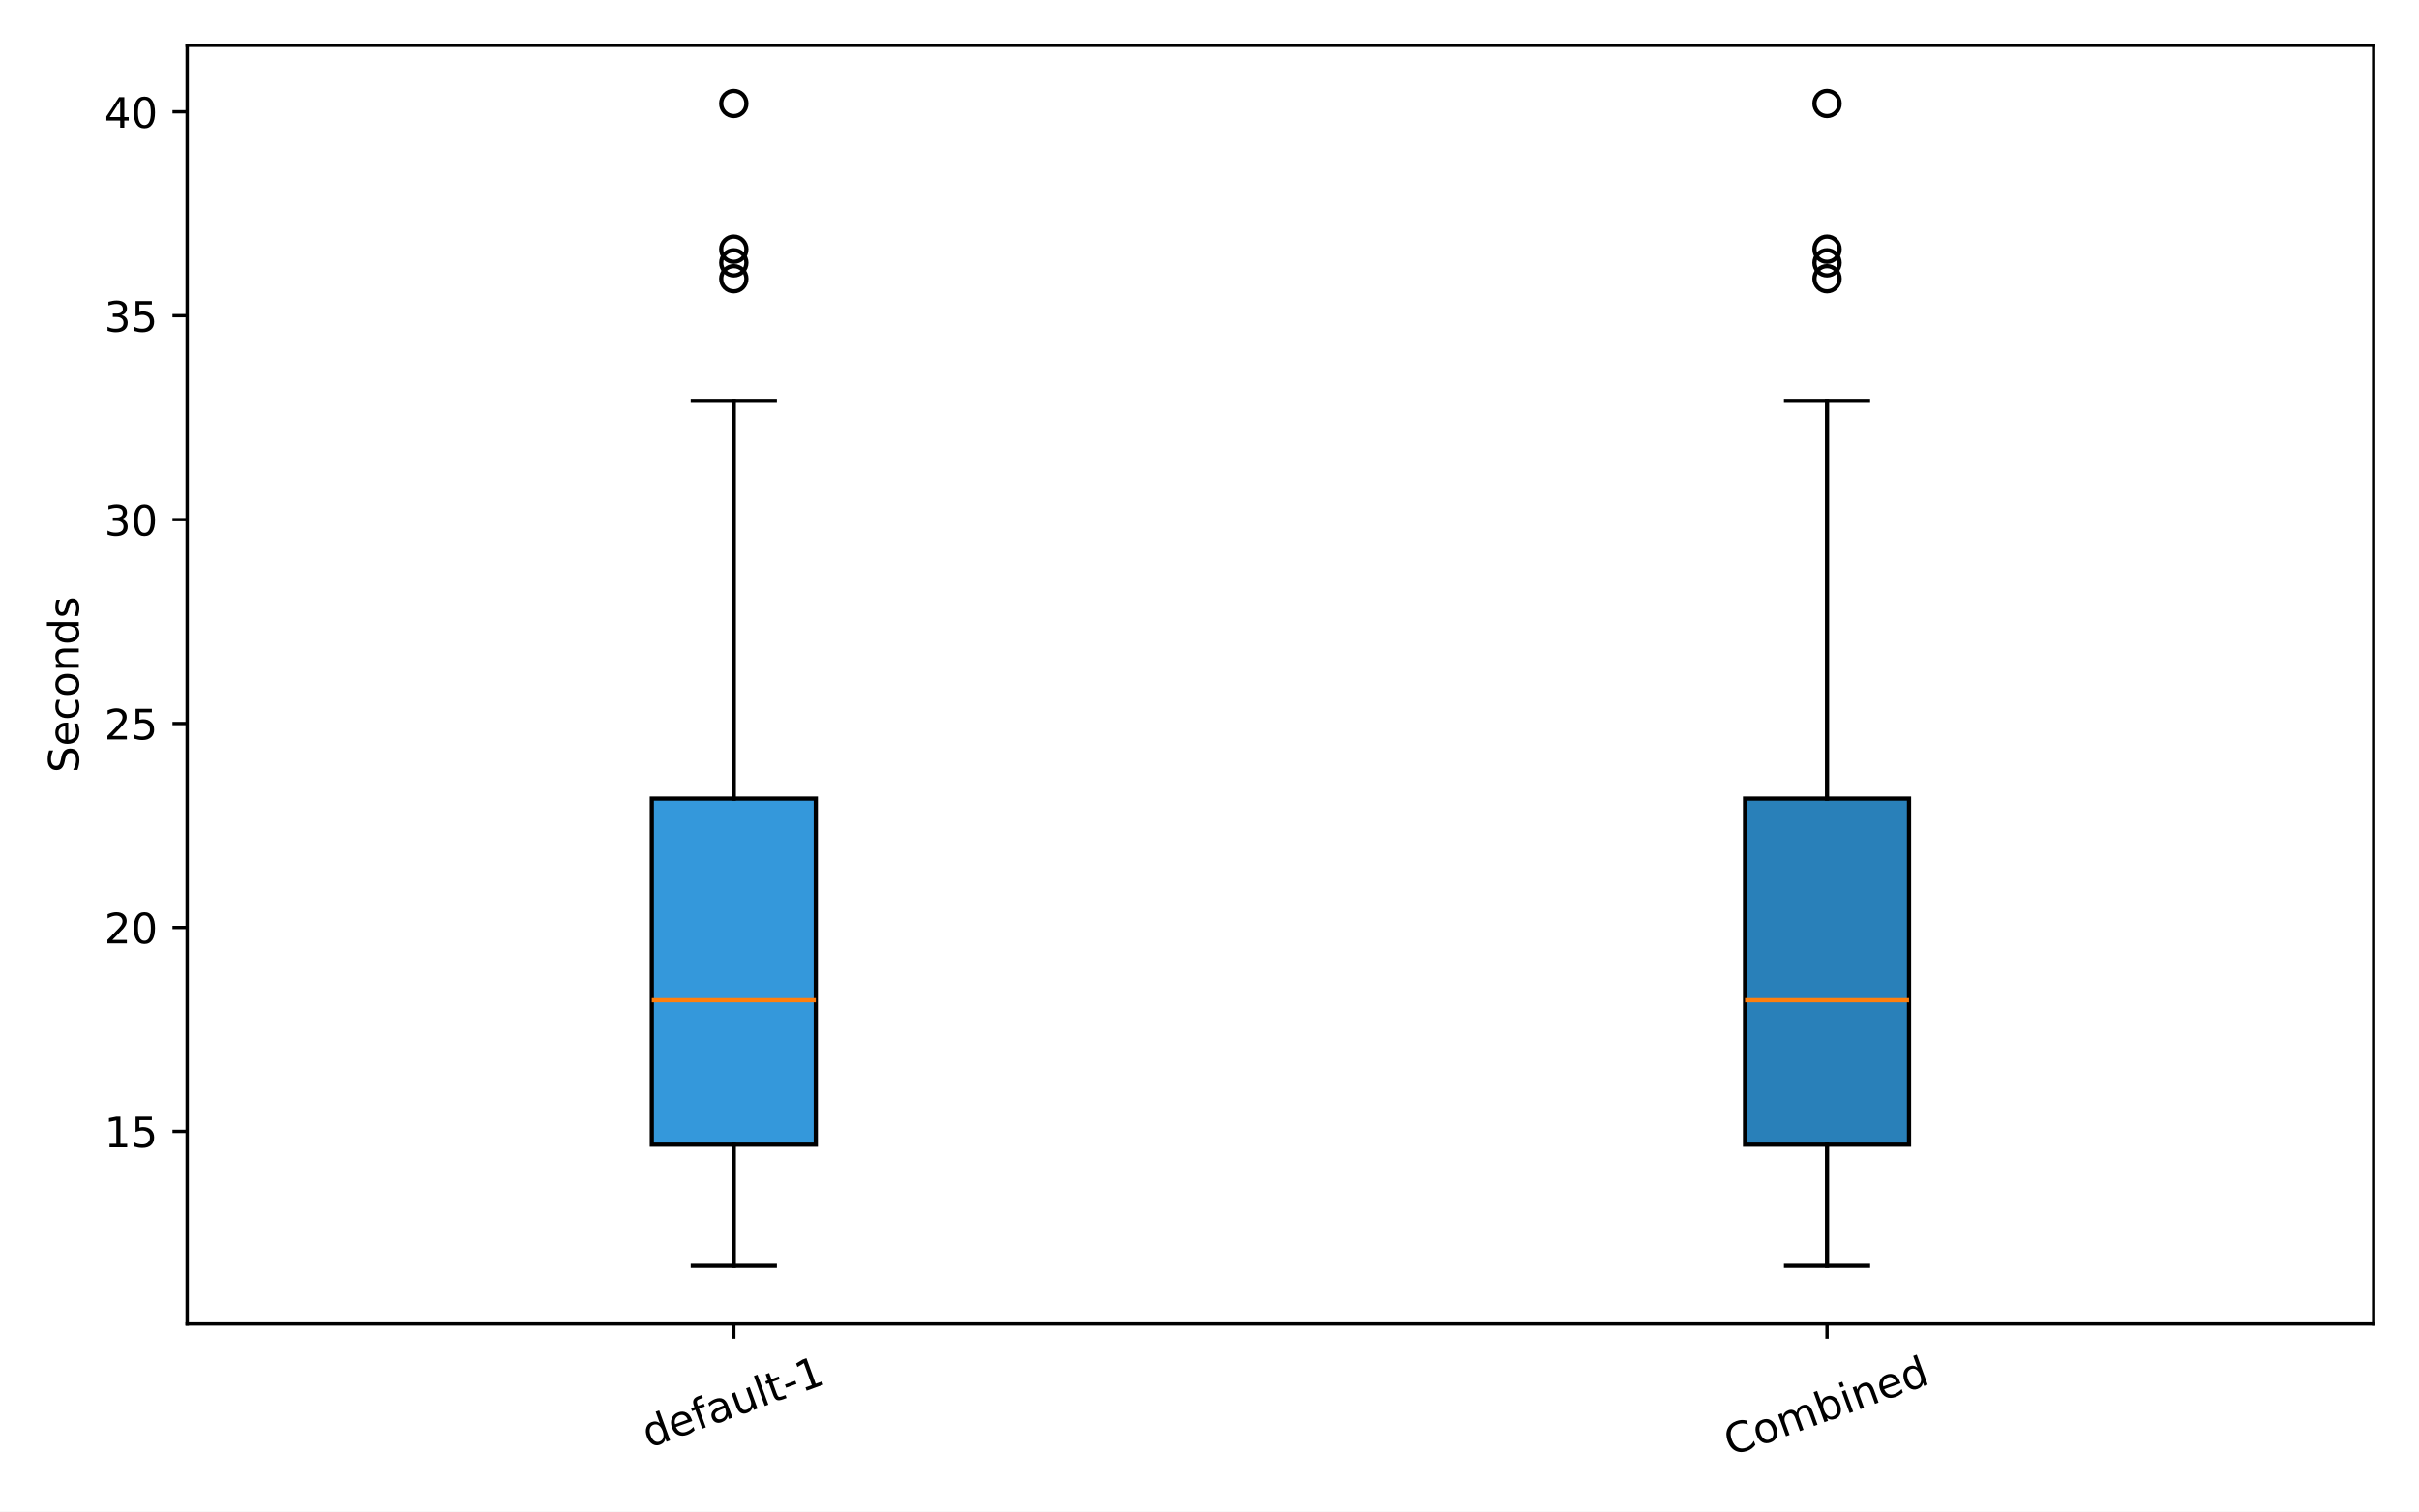
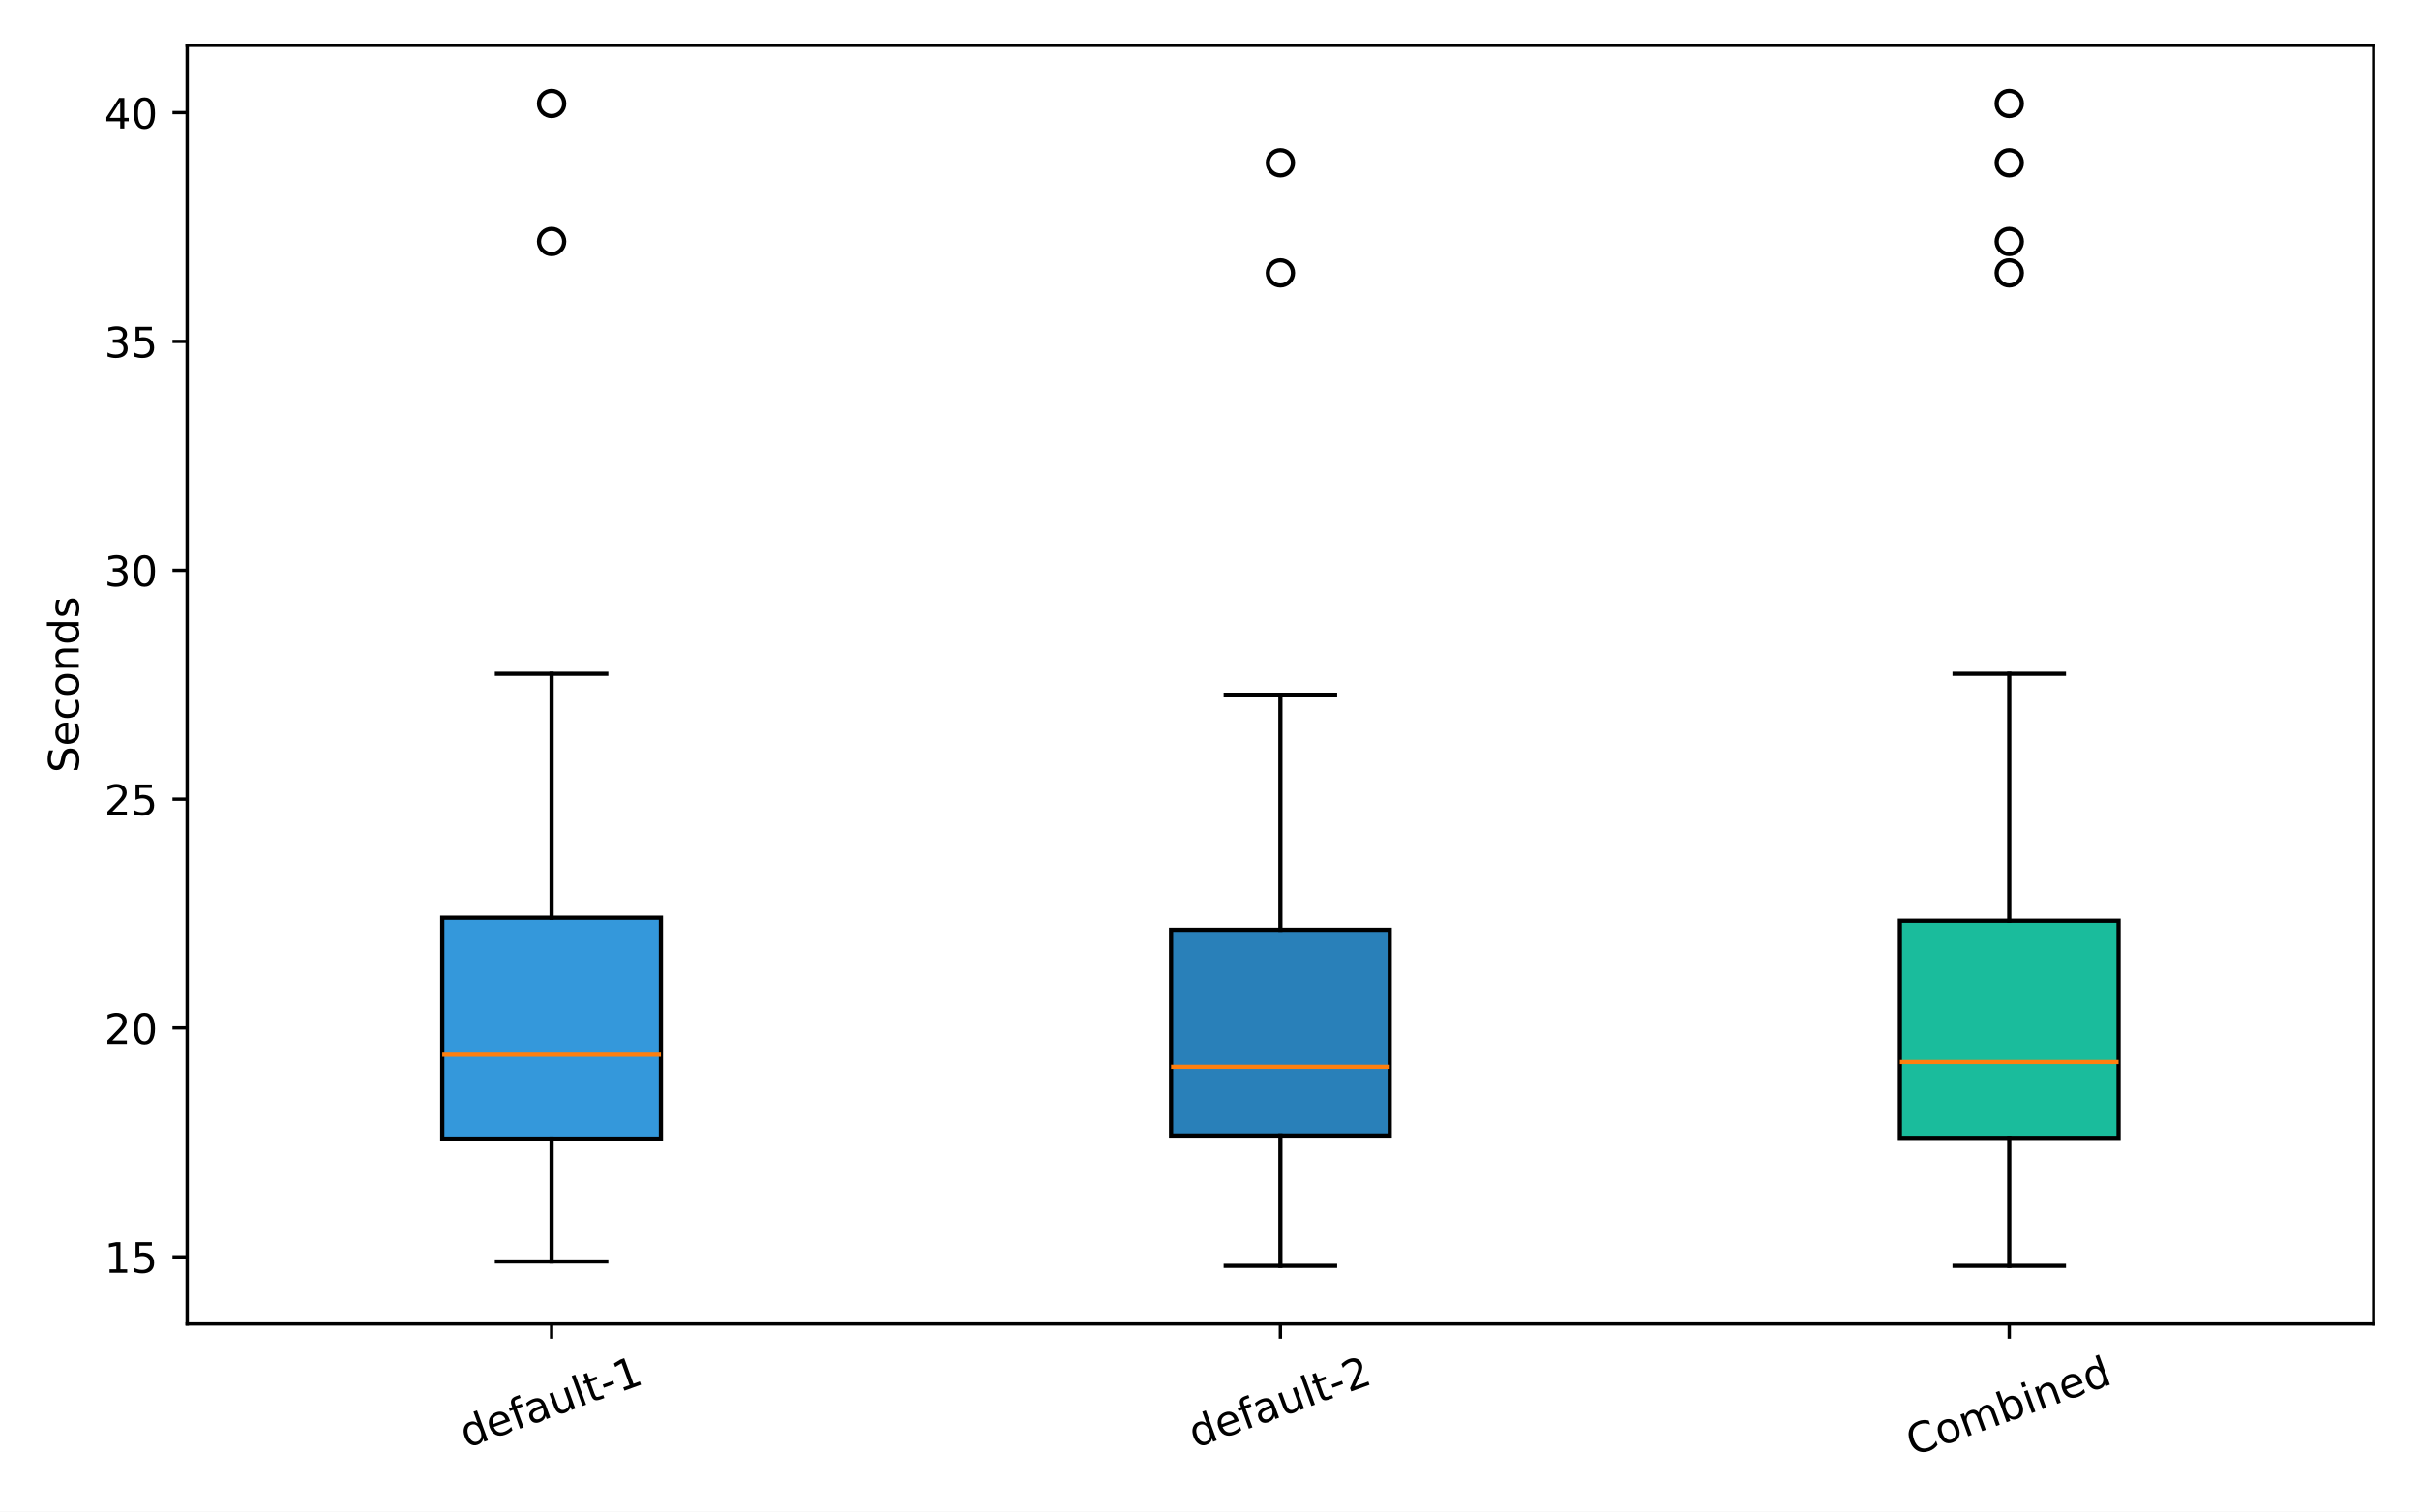
<svg xmlns="http://www.w3.org/2000/svg" xmlns:xlink="http://www.w3.org/1999/xlink" width="576pt" height="360pt" viewBox="0 0 576 360" version="1.1">
  <defs>
    <style type="text/css">*{stroke-linejoin: round; stroke-linecap: butt}</style>
  </defs>
  <g id="figure_1">
    <g id="patch_1">
      <path d="M 0 360  L 576 360  L 576 0  L 0 0  z " style="fill: #ffffff" />
    </g>
    <g id="axes_1">
      <g id="patch_2">
        <path d="M 44.57 315.336  L 565.2 315.336  L 565.2 10.8  L 44.57 10.8  z " style="fill: #ffffff" />
      </g>
      <g id="matplotlib.axis_1">
        <g id="xtick_1">
          <g id="line2d_1">
            <defs>
-               <path id="m62fecae7a1" d="M 0 0  L 0 3.5  " style="stroke: #000000; stroke-width: 0.8" />
+               <path id="m84b1453016" d="M 0 0  L 0 3.5  " style="stroke: #000000; stroke-width: 0.8" />
            </defs>
            <g>
-               <use xlink:href="#m62fecae7a1" x="174.727" y="315.336" style="stroke: #000000; stroke-width: 0.8" />
+               <use xlink:href="#m84b1453016" x="131.342" y="315.336" style="stroke: #000000; stroke-width: 0.8" />
            </g>
          </g>
          <g id="text_1">
-             <g transform="translate(154.4548 344.9207) rotate(-20) scale(0.1 -0.1)">
+             <g transform="translate(111.0689 344.9207) rotate(-20) scale(0.1 -0.1)">
              <defs>
                <path id="DejaVuSans-64" d="M 2906 2969  L 2906 4863  L 3481 4863  L 3481 0  L 2906 0  L 2906 525  Q 2725 213 2448 61  Q 2172 -91 1784 -91  Q 1150 -91 751 415  Q 353 922 353 1747  Q 353 2572 751 3078  Q 1150 3584 1784 3584  Q 2172 3584 2448 3432  Q 2725 3281 2906 2969  z M 947 1747  Q 947 1113 1208 752  Q 1469 391 1925 391  Q 2381 391 2643 752  Q 2906 1113 2906 1747  Q 2906 2381 2643 2742  Q 2381 3103 1925 3103  Q 1469 3103 1208 2742  Q 947 2381 947 1747  z " transform="scale(0.015625)" />
                <path id="DejaVuSans-65" d="M 3597 1894  L 3597 1613  L 953 1613  Q 991 1019 1311 708  Q 1631 397 2203 397  Q 2534 397 2845 478  Q 3156 559 3463 722  L 3463 178  Q 3153 47 2828 -22  Q 2503 -91 2169 -91  Q 1331 -91 842 396  Q 353 884 353 1716  Q 353 2575 817 3079  Q 1281 3584 2069 3584  Q 2775 3584 3186 3129  Q 3597 2675 3597 1894  z M 3022 2063  Q 3016 2534 2758 2815  Q 2500 3097 2075 3097  Q 1594 3097 1305 2825  Q 1016 2553 972 2059  L 3022 2063  z " transform="scale(0.015625)" />
                <path id="DejaVuSans-66" d="M 2375 4863  L 2375 4384  L 1825 4384  Q 1516 4384 1395 4259  Q 1275 4134 1275 3809  L 1275 3500  L 2222 3500  L 2222 3053  L 1275 3053  L 1275 0  L 697 0  L 697 3053  L 147 3053  L 147 3500  L 697 3500  L 697 3744  Q 697 4328 969 4595  Q 1241 4863 1831 4863  L 2375 4863  z " transform="scale(0.015625)" />
                <path id="DejaVuSans-61" d="M 2194 1759  Q 1497 1759 1228 1600  Q 959 1441 959 1056  Q 959 750 1161 570  Q 1363 391 1709 391  Q 2188 391 2477 730  Q 2766 1069 2766 1631  L 2766 1759  L 2194 1759  z M 3341 1997  L 3341 0  L 2766 0  L 2766 531  Q 2569 213 2275 61  Q 1981 -91 1556 -91  Q 1019 -91 701 211  Q 384 513 384 1019  Q 384 1609 779 1909  Q 1175 2209 1959 2209  L 2766 2209  L 2766 2266  Q 2766 2663 2505 2880  Q 2244 3097 1772 3097  Q 1472 3097 1187 3025  Q 903 2953 641 2809  L 641 3341  Q 956 3463 1253 3523  Q 1550 3584 1831 3584  Q 2591 3584 2966 3190  Q 3341 2797 3341 1997  z " transform="scale(0.015625)" />
                <path id="DejaVuSans-75" d="M 544 1381  L 544 3500  L 1119 3500  L 1119 1403  Q 1119 906 1312 657  Q 1506 409 1894 409  Q 2359 409 2629 706  Q 2900 1003 2900 1516  L 2900 3500  L 3475 3500  L 3475 0  L 2900 0  L 2900 538  Q 2691 219 2414 64  Q 2138 -91 1772 -91  Q 1169 -91 856 284  Q 544 659 544 1381  z M 1991 3584  L 1991 3584  z " transform="scale(0.015625)" />
                <path id="DejaVuSans-6c" d="M 603 4863  L 1178 4863  L 1178 0  L 603 0  L 603 4863  z " transform="scale(0.015625)" />
                <path id="DejaVuSans-74" d="M 1172 4494  L 1172 3500  L 2356 3500  L 2356 3053  L 1172 3053  L 1172 1153  Q 1172 725 1289 603  Q 1406 481 1766 481  L 2356 481  L 2356 0  L 1766 0  Q 1100 0 847 248  Q 594 497 594 1153  L 594 3053  L 172 3053  L 172 3500  L 594 3500  L 594 4494  L 1172 4494  z " transform="scale(0.015625)" />
                <path id="DejaVuSans-2d" d="M 313 2009  L 1997 2009  L 1997 1497  L 313 1497  L 313 2009  z " transform="scale(0.015625)" />
                <path id="DejaVuSans-31" d="M 794 531  L 1825 531  L 1825 4091  L 703 3866  L 703 4441  L 1819 4666  L 2450 4666  L 2450 531  L 3481 531  L 3481 0  L 794 0  L 794 531  z " transform="scale(0.015625)" />
              </defs>
              <use xlink:href="#DejaVuSans-64" />
              <use xlink:href="#DejaVuSans-65" x="63.477" />
              <use xlink:href="#DejaVuSans-66" x="125" />
              <use xlink:href="#DejaVuSans-61" x="160.205" />
              <use xlink:href="#DejaVuSans-75" x="221.484" />
              <use xlink:href="#DejaVuSans-6c" x="284.863" />
              <use xlink:href="#DejaVuSans-74" x="312.646" />
              <use xlink:href="#DejaVuSans-2d" x="351.855" />
              <use xlink:href="#DejaVuSans-31" x="387.939" />
            </g>
          </g>
        </g>
        <g id="xtick_2">
          <g id="line2d_2">
            <g>
-               <use xlink:href="#m62fecae7a1" x="435.043" y="315.336" style="stroke: #000000; stroke-width: 0.8" />
+               <use xlink:href="#m84b1453016" x="304.885" y="315.336" style="stroke: #000000; stroke-width: 0.8" />
            </g>
          </g>
          <g id="text_2">
-             <g transform="translate(412.1144 346.8537) rotate(-20) scale(0.1 -0.1)">
+             <g transform="translate(284.6123 344.9207) rotate(-20) scale(0.1 -0.1)">
+               <defs>
+                 <path id="DejaVuSans-32" d="M 1228 531  L 3431 531  L 3431 0  L 469 0  L 469 531  Q 828 903 1448 1529  Q 2069 2156 2228 2338  Q 2531 2678 2651 2914  Q 2772 3150 2772 3378  Q 2772 3750 2511 3984  Q 2250 4219 1831 4219  Q 1534 4219 1204 4116  Q 875 4013 500 3803  L 500 4441  Q 881 4594 1212 4672  Q 1544 4750 1819 4750  Q 2544 4750 2975 4387  Q 3406 4025 3406 3419  Q 3406 3131 3298 2873  Q 3191 2616 2906 2266  Q 2828 2175 2409 1742  Q 1991 1309 1228 531  z " transform="scale(0.015625)" />
+               </defs>
+               <use xlink:href="#DejaVuSans-64" />
+               <use xlink:href="#DejaVuSans-65" x="63.477" />
+               <use xlink:href="#DejaVuSans-66" x="125" />
+               <use xlink:href="#DejaVuSans-61" x="160.205" />
+               <use xlink:href="#DejaVuSans-75" x="221.484" />
+               <use xlink:href="#DejaVuSans-6c" x="284.863" />
+               <use xlink:href="#DejaVuSans-74" x="312.646" />
+               <use xlink:href="#DejaVuSans-2d" x="351.855" />
+               <use xlink:href="#DejaVuSans-32" x="387.939" />
+             </g>
+           </g>
+         </g>
+         <g id="xtick_3">
+           <g id="line2d_3">
+             <g>
+               <use xlink:href="#m84b1453016" x="478.428" y="315.336" style="stroke: #000000; stroke-width: 0.8" />
+             </g>
+           </g>
+           <g id="text_3">
+             <g transform="translate(455.5002 346.8537) rotate(-20) scale(0.1 -0.1)">
              <defs>
                <path id="DejaVuSans-43" d="M 4122 4306  L 4122 3641  Q 3803 3938 3442 4084  Q 3081 4231 2675 4231  Q 1875 4231 1450 3742  Q 1025 3253 1025 2328  Q 1025 1406 1450 917  Q 1875 428 2675 428  Q 3081 428 3442 575  Q 3803 722 4122 1019  L 4122 359  Q 3791 134 3420 21  Q 3050 -91 2638 -91  Q 1578 -91 968 557  Q 359 1206 359 2328  Q 359 3453 968 4101  Q 1578 4750 2638 4750  Q 3056 4750 3426 4639  Q 3797 4528 4122 4306  z " transform="scale(0.015625)" />
                <path id="DejaVuSans-6f" d="M 1959 3097  Q 1497 3097 1228 2736  Q 959 2375 959 1747  Q 959 1119 1226 758  Q 1494 397 1959 397  Q 2419 397 2687 759  Q 2956 1122 2956 1747  Q 2956 2369 2687 2733  Q 2419 3097 1959 3097  z M 1959 3584  Q 2709 3584 3137 3096  Q 3566 2609 3566 1747  Q 3566 888 3137 398  Q 2709 -91 1959 -91  Q 1206 -91 779 398  Q 353 888 353 1747  Q 353 2609 779 3096  Q 1206 3584 1959 3584  z " transform="scale(0.015625)" />
                <path id="DejaVuSans-6d" d="M 3328 2828  Q 3544 3216 3844 3400  Q 4144 3584 4550 3584  Q 5097 3584 5394 3201  Q 5691 2819 5691 2113  L 5691 0  L 5113 0  L 5113 2094  Q 5113 2597 4934 2840  Q 4756 3084 4391 3084  Q 3944 3084 3684 2787  Q 3425 2491 3425 1978  L 3425 0  L 2847 0  L 2847 2094  Q 2847 2600 2669 2842  Q 2491 3084 2119 3084  Q 1678 3084 1418 2786  Q 1159 2488 1159 1978  L 1159 0  L 581 0  L 581 3500  L 1159 3500  L 1159 2956  Q 1356 3278 1631 3431  Q 1906 3584 2284 3584  Q 2666 3584 2933 3390  Q 3200 3197 3328 2828  z " transform="scale(0.015625)" />
                <path id="DejaVuSans-62" d="M 3116 1747  Q 3116 2381 2855 2742  Q 2594 3103 2138 3103  Q 1681 3103 1420 2742  Q 1159 2381 1159 1747  Q 1159 1113 1420 752  Q 1681 391 2138 391  Q 2594 391 2855 752  Q 3116 1113 3116 1747  z M 1159 2969  Q 1341 3281 1617 3432  Q 1894 3584 2278 3584  Q 2916 3584 3314 3078  Q 3713 2572 3713 1747  Q 3713 922 3314 415  Q 2916 -91 2278 -91  Q 1894 -91 1617 61  Q 1341 213 1159 525  L 1159 0  L 581 0  L 581 4863  L 1159 4863  L 1159 2969  z " transform="scale(0.015625)" />
                <path id="DejaVuSans-69" d="M 603 3500  L 1178 3500  L 1178 0  L 603 0  L 603 3500  z M 603 4863  L 1178 4863  L 1178 4134  L 603 4134  L 603 4863  z " transform="scale(0.015625)" />
                <path id="DejaVuSans-6e" d="M 3513 2113  L 3513 0  L 2938 0  L 2938 2094  Q 2938 2591 2744 2837  Q 2550 3084 2163 3084  Q 1697 3084 1428 2787  Q 1159 2491 1159 1978  L 1159 0  L 581 0  L 581 3500  L 1159 3500  L 1159 2956  Q 1366 3272 1645 3428  Q 1925 3584 2291 3584  Q 2894 3584 3203 3211  Q 3513 2838 3513 2113  z " transform="scale(0.015625)" />
              </defs>
              <use xlink:href="#DejaVuSans-43" />
              <use xlink:href="#DejaVuSans-6f" x="69.824" />
              <use xlink:href="#DejaVuSans-6d" x="131.006" />
              <use xlink:href="#DejaVuSans-62" x="228.418" />
              <use xlink:href="#DejaVuSans-69" x="291.895" />
              <use xlink:href="#DejaVuSans-6e" x="319.678" />
              <use xlink:href="#DejaVuSans-65" x="383.057" />
              <use xlink:href="#DejaVuSans-64" x="444.58" />
            </g>
          </g>
        </g>
      </g>
      <g id="matplotlib.axis_2">
        <g id="ytick_1">
-           <g id="line2d_3">
+           <g id="line2d_4">
            <defs>
-               <path id="md49d3e43ba" d="M 0 0  L -3.5 0  " style="stroke: #000000; stroke-width: 0.8" />
+               <path id="m271cfe1380" d="M 0 0  L -3.5 0  " style="stroke: #000000; stroke-width: 0.8" />
            </defs>
            <g>
-               <use xlink:href="#md49d3e43ba" x="44.57" y="269.454" style="stroke: #000000; stroke-width: 0.8" />
-             </g>
-           </g>
-           <g id="text_3">
-             <g transform="translate(24.845 273.2535) scale(0.1 -0.1)">
+               <use xlink:href="#m271cfe1380" x="44.57" y="299.349" style="stroke: #000000; stroke-width: 0.8" />
+             </g>
+           </g>
+           <g id="text_4">
+             <g transform="translate(24.845 303.1484) scale(0.1 -0.1)">
              <defs>
                <path id="DejaVuSans-35" d="M 691 4666  L 3169 4666  L 3169 4134  L 1269 4134  L 1269 2991  Q 1406 3038 1543 3061  Q 1681 3084 1819 3084  Q 2600 3084 3056 2656  Q 3513 2228 3513 1497  Q 3513 744 3044 326  Q 2575 -91 1722 -91  Q 1428 -91 1123 -41  Q 819 9 494 109  L 494 744  Q 775 591 1075 516  Q 1375 441 1709 441  Q 2250 441 2565 725  Q 2881 1009 2881 1497  Q 2881 1984 2565 2268  Q 2250 2553 1709 2553  Q 1456 2553 1204 2497  Q 953 2441 691 2322  L 691 4666  z " transform="scale(0.015625)" />
              </defs>
              <use xlink:href="#DejaVuSans-31" />
              <use xlink:href="#DejaVuSans-35" x="63.623" />
            </g>
          </g>
        </g>
        <g id="ytick_2">
-           <g id="line2d_4">
-             <g>
-               <use xlink:href="#md49d3e43ba" x="44.57" y="220.888" style="stroke: #000000; stroke-width: 0.8" />
-             </g>
-           </g>
-           <g id="text_4">
-             <g transform="translate(24.845 224.6868) scale(0.1 -0.1)">
-               <defs>
-                 <path id="DejaVuSans-32" d="M 1228 531  L 3431 531  L 3431 0  L 469 0  L 469 531  Q 828 903 1448 1529  Q 2069 2156 2228 2338  Q 2531 2678 2651 2914  Q 2772 3150 2772 3378  Q 2772 3750 2511 3984  Q 2250 4219 1831 4219  Q 1534 4219 1204 4116  Q 875 4013 500 3803  L 500 4441  Q 881 4594 1212 4672  Q 1544 4750 1819 4750  Q 2544 4750 2975 4387  Q 3406 4025 3406 3419  Q 3406 3131 3298 2873  Q 3191 2616 2906 2266  Q 2828 2175 2409 1742  Q 1991 1309 1228 531  z " transform="scale(0.015625)" />
+           <g id="line2d_5">
+             <g>
+               <use xlink:href="#m271cfe1380" x="44.57" y="244.843" style="stroke: #000000; stroke-width: 0.8" />
+             </g>
+           </g>
+           <g id="text_5">
+             <g transform="translate(24.845 248.6419) scale(0.1 -0.1)">
+               <defs>
                <path id="DejaVuSans-30" d="M 2034 4250  Q 1547 4250 1301 3770  Q 1056 3291 1056 2328  Q 1056 1369 1301 889  Q 1547 409 2034 409  Q 2525 409 2770 889  Q 3016 1369 3016 2328  Q 3016 3291 2770 3770  Q 2525 4250 2034 4250  z M 2034 4750  Q 2819 4750 3233 4129  Q 3647 3509 3647 2328  Q 3647 1150 3233 529  Q 2819 -91 2034 -91  Q 1250 -91 836 529  Q 422 1150 422 2328  Q 422 3509 836 4129  Q 1250 4750 2034 4750  z " transform="scale(0.015625)" />
              </defs>
              <use xlink:href="#DejaVuSans-32" />
              <use xlink:href="#DejaVuSans-30" x="63.623" />
            </g>
          </g>
        </g>
        <g id="ytick_3">
-           <g id="line2d_5">
-             <g>
-               <use xlink:href="#md49d3e43ba" x="44.57" y="172.321" style="stroke: #000000; stroke-width: 0.8" />
-             </g>
-           </g>
-           <g id="text_5">
-             <g transform="translate(24.845 176.1201) scale(0.1 -0.1)">
+           <g id="line2d_6">
+             <g>
+               <use xlink:href="#m271cfe1380" x="44.57" y="190.336" style="stroke: #000000; stroke-width: 0.8" />
+             </g>
+           </g>
+           <g id="text_6">
+             <g transform="translate(24.845 194.1353) scale(0.1 -0.1)">
              <use xlink:href="#DejaVuSans-32" />
              <use xlink:href="#DejaVuSans-35" x="63.623" />
            </g>
          </g>
        </g>
        <g id="ytick_4">
-           <g id="line2d_6">
-             <g>
-               <use xlink:href="#md49d3e43ba" x="44.57" y="123.754" style="stroke: #000000; stroke-width: 0.8" />
-             </g>
-           </g>
-           <g id="text_6">
-             <g transform="translate(24.845 127.5534) scale(0.1 -0.1)">
+           <g id="line2d_7">
+             <g>
+               <use xlink:href="#m271cfe1380" x="44.57" y="135.83" style="stroke: #000000; stroke-width: 0.8" />
+             </g>
+           </g>
+           <g id="text_7">
+             <g transform="translate(24.845 139.6288) scale(0.1 -0.1)">
              <defs>
                <path id="DejaVuSans-33" d="M 2597 2516  Q 3050 2419 3304 2112  Q 3559 1806 3559 1356  Q 3559 666 3084 287  Q 2609 -91 1734 -91  Q 1441 -91 1130 -33  Q 819 25 488 141  L 488 750  Q 750 597 1062 519  Q 1375 441 1716 441  Q 2309 441 2620 675  Q 2931 909 2931 1356  Q 2931 1769 2642 2001  Q 2353 2234 1838 2234  L 1294 2234  L 1294 2753  L 1863 2753  Q 2328 2753 2575 2939  Q 2822 3125 2822 3475  Q 2822 3834 2567 4026  Q 2313 4219 1838 4219  Q 1578 4219 1281 4162  Q 984 4106 628 3988  L 628 4550  Q 988 4650 1302 4700  Q 1616 4750 1894 4750  Q 2613 4750 3031 4423  Q 3450 4097 3450 3541  Q 3450 3153 3228 2886  Q 3006 2619 2597 2516  z " transform="scale(0.015625)" />
              </defs>
              <use xlink:href="#DejaVuSans-33" />
              <use xlink:href="#DejaVuSans-30" x="63.623" />
            </g>
          </g>
        </g>
        <g id="ytick_5">
-           <g id="line2d_7">
-             <g>
-               <use xlink:href="#md49d3e43ba" x="44.57" y="75.187" style="stroke: #000000; stroke-width: 0.8" />
-             </g>
-           </g>
-           <g id="text_7">
-             <g transform="translate(24.845 78.98663) scale(0.1 -0.1)">
+           <g id="line2d_8">
+             <g>
+               <use xlink:href="#m271cfe1380" x="44.57" y="81.323" style="stroke: #000000; stroke-width: 0.8" />
+             </g>
+           </g>
+           <g id="text_8">
+             <g transform="translate(24.845 85.12229) scale(0.1 -0.1)">
              <use xlink:href="#DejaVuSans-33" />
              <use xlink:href="#DejaVuSans-35" x="63.623" />
            </g>
          </g>
        </g>
        <g id="ytick_6">
-           <g id="line2d_8">
-             <g>
-               <use xlink:href="#md49d3e43ba" x="44.57" y="26.621" style="stroke: #000000; stroke-width: 0.8" />
-             </g>
-           </g>
-           <g id="text_8">
-             <g transform="translate(24.845 30.41991) scale(0.1 -0.1)">
+           <g id="line2d_9">
+             <g>
+               <use xlink:href="#m271cfe1380" x="44.57" y="26.817" style="stroke: #000000; stroke-width: 0.8" />
+             </g>
+           </g>
+           <g id="text_9">
+             <g transform="translate(24.845 30.61576) scale(0.1 -0.1)">
              <defs>
                <path id="DejaVuSans-34" d="M 2419 4116  L 825 1625  L 2419 1625  L 2419 4116  z M 2253 4666  L 3047 4666  L 3047 1625  L 3713 1625  L 3713 1100  L 3047 1100  L 3047 0  L 2419 0  L 2419 1100  L 313 1100  L 313 1709  L 2253 4666  z " transform="scale(0.015625)" />
              </defs>
              <use xlink:href="#DejaVuSans-34" />
              <use xlink:href="#DejaVuSans-30" x="63.623" />
            </g>
          </g>
        </g>
-         <g id="text_9">
+         <g id="text_10">
          <g transform="translate(18.76531 184.0751) rotate(-90) scale(0.1 -0.1)">
            <defs>
              <path id="DejaVuSans-53" d="M 3425 4513  L 3425 3897  Q 3066 4069 2747 4153  Q 2428 4238 2131 4238  Q 1616 4238 1336 4038  Q 1056 3838 1056 3469  Q 1056 3159 1242 3001  Q 1428 2844 1947 2747  L 2328 2669  Q 3034 2534 3370 2195  Q 3706 1856 3706 1288  Q 3706 609 3251 259  Q 2797 -91 1919 -91  Q 1588 -91 1214 -16  Q 841 59 441 206  L 441 856  Q 825 641 1194 531  Q 1563 422 1919 422  Q 2459 422 2753 634  Q 3047 847 3047 1241  Q 3047 1584 2836 1778  Q 2625 1972 2144 2069  L 1759 2144  Q 1053 2284 737 2584  Q 422 2884 422 3419  Q 422 4038 858 4394  Q 1294 4750 2059 4750  Q 2388 4750 2728 4690  Q 3069 4631 3425 4513  z " transform="scale(0.015625)" />
              <path id="DejaVuSans-63" d="M 3122 3366  L 3122 2828  Q 2878 2963 2633 3030  Q 2388 3097 2138 3097  Q 1578 3097 1268 2742  Q 959 2388 959 1747  Q 959 1106 1268 751  Q 1578 397 2138 397  Q 2388 397 2633 464  Q 2878 531 3122 666  L 3122 134  Q 2881 22 2623 -34  Q 2366 -91 2075 -91  Q 1284 -91 818 406  Q 353 903 353 1747  Q 353 2603 823 3093  Q 1294 3584 2113 3584  Q 2378 3584 2631 3529  Q 2884 3475 3122 3366  z " transform="scale(0.015625)" />
              <path id="DejaVuSans-73" d="M 2834 3397  L 2834 2853  Q 2591 2978 2328 3040  Q 2066 3103 1784 3103  Q 1356 3103 1142 2972  Q 928 2841 928 2578  Q 928 2378 1081 2264  Q 1234 2150 1697 2047  L 1894 2003  Q 2506 1872 2764 1633  Q 3022 1394 3022 966  Q 3022 478 2636 193  Q 2250 -91 1575 -91  Q 1294 -91 989 -36  Q 684 19 347 128  L 347 722  Q 666 556 975 473  Q 1284 391 1588 391  Q 1994 391 2212 530  Q 2431 669 2431 922  Q 2431 1156 2273 1281  Q 2116 1406 1581 1522  L 1381 1569  Q 847 1681 609 1914  Q 372 2147 372 2553  Q 372 3047 722 3315  Q 1072 3584 1716 3584  Q 2034 3584 2315 3537  Q 2597 3491 2834 3397  z " transform="scale(0.015625)" />
            </defs>
            <use xlink:href="#DejaVuSans-53" />
            <use xlink:href="#DejaVuSans-65" x="63.477" />
            <use xlink:href="#DejaVuSans-63" x="125" />
            <use xlink:href="#DejaVuSans-6f" x="179.98" />
            <use xlink:href="#DejaVuSans-6e" x="241.162" />
            <use xlink:href="#DejaVuSans-64" x="304.541" />
            <use xlink:href="#DejaVuSans-73" x="368.018" />
          </g>
        </g>
      </g>
      <g id="patch_3">
-         <path d="M 155.204 272.622  L 194.251 272.622  L 194.251 190.205  L 155.204 190.205  L 155.204 272.622  z " clip-path="url(#p2977c4a7d9)" style="fill: #3498db; stroke: #000000; stroke-linejoin: miter" />
-       </g>
-       <g id="line2d_9">
-         <path d="M 174.727 272.622  L 174.727 301.494  " clip-path="url(#p2977c4a7d9)" style="fill: none; stroke: #000000; stroke-linecap: square" />
+         <path d="M 105.31 271.201  L 157.373 271.201  L 157.373 218.569  L 105.31 218.569  L 105.31 271.201  z " clip-path="url(#pa3e066b6aa)" style="fill: #3498db; stroke: #000000; stroke-linejoin: miter" />
      </g>
      <g id="line2d_10">
-         <path d="M 174.727 190.205  L 174.727 95.46  " clip-path="url(#p2977c4a7d9)" style="fill: none; stroke: #000000; stroke-linecap: square" />
+         <path d="M 131.342 271.201  L 131.342 300.446  " clip-path="url(#pa3e066b6aa)" style="fill: none; stroke: #000000; stroke-linecap: square" />
      </g>
      <g id="line2d_11">
-         <path d="M 164.966 301.494  L 184.489 301.494  " clip-path="url(#p2977c4a7d9)" style="fill: none; stroke: #000000; stroke-linecap: square" />
+         <path d="M 131.342 218.569  L 131.342 160.489  " clip-path="url(#pa3e066b6aa)" style="fill: none; stroke: #000000; stroke-linecap: square" />
      </g>
      <g id="line2d_12">
-         <path d="M 164.966 95.46  L 184.489 95.46  " clip-path="url(#p2977c4a7d9)" style="fill: none; stroke: #000000; stroke-linecap: square" />
+         <path d="M 118.326 300.446  L 144.357 300.446  " clip-path="url(#pa3e066b6aa)" style="fill: none; stroke: #000000; stroke-linecap: square" />
      </g>
      <g id="line2d_13">
+         <path d="M 118.326 160.489  L 144.357 160.489  " clip-path="url(#pa3e066b6aa)" style="fill: none; stroke: #000000; stroke-linecap: square" />
+       </g>
+       <g id="line2d_14">
        <defs>
-           <path id="mc5cd8b3114" d="M 0 3  C 0.796 3 1.559 2.684 2.121 2.121  C 2.684 1.559 3 0.796 3 0  C 3 -0.796 2.684 -1.559 2.121 -2.121  C 1.559 -2.684 0.796 -3 0 -3  C -0.796 -3 -1.559 -2.684 -2.121 -2.121  C -2.684 -1.559 -3 -0.796 -3 0  C -3 0.796 -2.684 1.559 -2.121 2.121  C -1.559 2.684 -0.796 3 0 3  z " style="stroke: #000000" />
+           <path id="m634aa8b868" d="M 0 3  C 0.796 3 1.559 2.684 2.121 2.121  C 2.684 1.559 3 0.796 3 0  C 3 -0.796 2.684 -1.559 2.121 -2.121  C 1.559 -2.684 0.796 -3 0 -3  C -0.796 -3 -1.559 -2.684 -2.121 -2.121  C -2.684 -1.559 -3 -0.796 -3 0  C -3 0.796 -2.684 1.559 -2.121 2.121  C -1.559 2.684 -0.796 3 0 3  z " style="stroke: #000000" />
        </defs>
-         <g clip-path="url(#p2977c4a7d9)">
-           <use xlink:href="#mc5cd8b3114" x="174.727" y="62.595" style="fill-opacity: 0; stroke: #000000" />
-           <use xlink:href="#mc5cd8b3114" x="174.727" y="59.355" style="fill-opacity: 0; stroke: #000000" />
-           <use xlink:href="#mc5cd8b3114" x="174.727" y="24.643" style="fill-opacity: 0; stroke: #000000" />
-           <use xlink:href="#mc5cd8b3114" x="174.727" y="66.386" style="fill-opacity: 0; stroke: #000000" />
+         <g clip-path="url(#pa3e066b6aa)">
+           <use xlink:href="#m634aa8b868" x="131.342" y="57.517" style="fill-opacity: 0; stroke: #000000" />
+           <use xlink:href="#m634aa8b868" x="131.342" y="24.643" style="fill-opacity: 0; stroke: #000000" />
        </g>
      </g>
      <g id="patch_4">
-         <path d="M 415.519 272.622  L 454.566 272.622  L 454.566 190.205  L 415.519 190.205  L 415.519 272.622  z " clip-path="url(#p2977c4a7d9)" style="fill: #2980b9; stroke: #000000; stroke-linejoin: miter" />
-       </g>
-       <g id="line2d_14">
-         <path d="M 435.043 272.622  L 435.043 301.494  " clip-path="url(#p2977c4a7d9)" style="fill: none; stroke: #000000; stroke-linecap: square" />
+         <path d="M 278.853 270.469  L 330.916 270.469  L 330.916 221.426  L 278.853 221.426  L 278.853 270.469  z " clip-path="url(#pa3e066b6aa)" style="fill: #2980b9; stroke: #000000; stroke-linejoin: miter" />
      </g>
      <g id="line2d_15">
-         <path d="M 435.043 190.205  L 435.043 95.46  " clip-path="url(#p2977c4a7d9)" style="fill: none; stroke: #000000; stroke-linecap: square" />
+         <path d="M 304.885 270.469  L 304.885 301.494  " clip-path="url(#pa3e066b6aa)" style="fill: none; stroke: #000000; stroke-linecap: square" />
      </g>
      <g id="line2d_16">
-         <path d="M 425.281 301.494  L 444.804 301.494  " clip-path="url(#p2977c4a7d9)" style="fill: none; stroke: #000000; stroke-linecap: square" />
+         <path d="M 304.885 221.426  L 304.885 165.462  " clip-path="url(#pa3e066b6aa)" style="fill: none; stroke: #000000; stroke-linecap: square" />
      </g>
      <g id="line2d_17">
-         <path d="M 425.281 95.46  L 444.804 95.46  " clip-path="url(#p2977c4a7d9)" style="fill: none; stroke: #000000; stroke-linecap: square" />
+         <path d="M 291.869 301.494  L 317.901 301.494  " clip-path="url(#pa3e066b6aa)" style="fill: none; stroke: #000000; stroke-linecap: square" />
      </g>
      <g id="line2d_18">
-         <g clip-path="url(#p2977c4a7d9)">
-           <use xlink:href="#mc5cd8b3114" x="435.043" y="62.595" style="fill-opacity: 0; stroke: #000000" />
-           <use xlink:href="#mc5cd8b3114" x="435.043" y="59.355" style="fill-opacity: 0; stroke: #000000" />
-           <use xlink:href="#mc5cd8b3114" x="435.043" y="24.643" style="fill-opacity: 0; stroke: #000000" />
-           <use xlink:href="#mc5cd8b3114" x="435.043" y="66.386" style="fill-opacity: 0; stroke: #000000" />
-         </g>
+         <path d="M 291.869 165.462  L 317.901 165.462  " clip-path="url(#pa3e066b6aa)" style="fill: none; stroke: #000000; stroke-linecap: square" />
      </g>
      <g id="line2d_19">
-         <path d="M 155.204 238.217  L 194.251 238.217  " clip-path="url(#p2977c4a7d9)" style="fill: none; stroke: #ff7f0e" />
+         <g clip-path="url(#pa3e066b6aa)">
+           <use xlink:href="#m634aa8b868" x="304.885" y="64.995" style="fill-opacity: 0; stroke: #000000" />
+           <use xlink:href="#m634aa8b868" x="304.885" y="38.775" style="fill-opacity: 0; stroke: #000000" />
+         </g>
+       </g>
+       <g id="patch_5">
+         <path d="M 452.397 271.018  L 504.46 271.018  L 504.46 219.283  L 452.397 219.283  L 452.397 271.018  z " clip-path="url(#pa3e066b6aa)" style="fill: #1abc9c; stroke: #000000; stroke-linejoin: miter" />
      </g>
      <g id="line2d_20">
-         <path d="M 415.519 238.217  L 454.566 238.217  " clip-path="url(#p2977c4a7d9)" style="fill: none; stroke: #ff7f0e" />
-       </g>
-       <g id="patch_5">
+         <path d="M 478.428 271.018  L 478.428 301.494  " clip-path="url(#pa3e066b6aa)" style="fill: none; stroke: #000000; stroke-linecap: square" />
+       </g>
+       <g id="line2d_21">
+         <path d="M 478.428 219.283  L 478.428 160.489  " clip-path="url(#pa3e066b6aa)" style="fill: none; stroke: #000000; stroke-linecap: square" />
+       </g>
+       <g id="line2d_22">
+         <path d="M 465.413 301.494  L 491.444 301.494  " clip-path="url(#pa3e066b6aa)" style="fill: none; stroke: #000000; stroke-linecap: square" />
+       </g>
+       <g id="line2d_23">
+         <path d="M 465.413 160.489  L 491.444 160.489  " clip-path="url(#pa3e066b6aa)" style="fill: none; stroke: #000000; stroke-linecap: square" />
+       </g>
+       <g id="line2d_24">
+         <g clip-path="url(#pa3e066b6aa)">
+           <use xlink:href="#m634aa8b868" x="478.428" y="57.517" style="fill-opacity: 0; stroke: #000000" />
+           <use xlink:href="#m634aa8b868" x="478.428" y="24.643" style="fill-opacity: 0; stroke: #000000" />
+           <use xlink:href="#m634aa8b868" x="478.428" y="64.995" style="fill-opacity: 0; stroke: #000000" />
+           <use xlink:href="#m634aa8b868" x="478.428" y="38.775" style="fill-opacity: 0; stroke: #000000" />
+         </g>
+       </g>
+       <g id="line2d_25">
+         <path d="M 105.31 251.225  L 157.373 251.225  " clip-path="url(#pa3e066b6aa)" style="fill: none; stroke: #ff7f0e" />
+       </g>
+       <g id="line2d_26">
+         <path d="M 278.853 254.109  L 330.916 254.109  " clip-path="url(#pa3e066b6aa)" style="fill: none; stroke: #ff7f0e" />
+       </g>
+       <g id="line2d_27">
+         <path d="M 452.397 252.957  L 504.46 252.957  " clip-path="url(#pa3e066b6aa)" style="fill: none; stroke: #ff7f0e" />
+       </g>
+       <g id="patch_6">
        <path d="M 44.57 315.336  L 44.57 10.8  " style="fill: none; stroke: #000000; stroke-width: 0.8; stroke-linejoin: miter; stroke-linecap: square" />
      </g>
-       <g id="patch_6">
+       <g id="patch_7">
        <path d="M 565.2 315.336  L 565.2 10.8  " style="fill: none; stroke: #000000; stroke-width: 0.8; stroke-linejoin: miter; stroke-linecap: square" />
      </g>
-       <g id="patch_7">
+       <g id="patch_8">
        <path d="M 44.57 315.336  L 565.2 315.336  " style="fill: none; stroke: #000000; stroke-width: 0.8; stroke-linejoin: miter; stroke-linecap: square" />
      </g>
-       <g id="patch_8">
+       <g id="patch_9">
        <path d="M 44.57 10.8  L 565.2 10.8  " style="fill: none; stroke: #000000; stroke-width: 0.8; stroke-linejoin: miter; stroke-linecap: square" />
      </g>
    </g>
  </g>
  <defs>
-     <clipPath id="p2977c4a7d9">
+     <clipPath id="pa3e066b6aa">
      <rect x="44.57" y="10.8" width="520.63" height="304.536" />
    </clipPath>
  </defs>
</svg>
